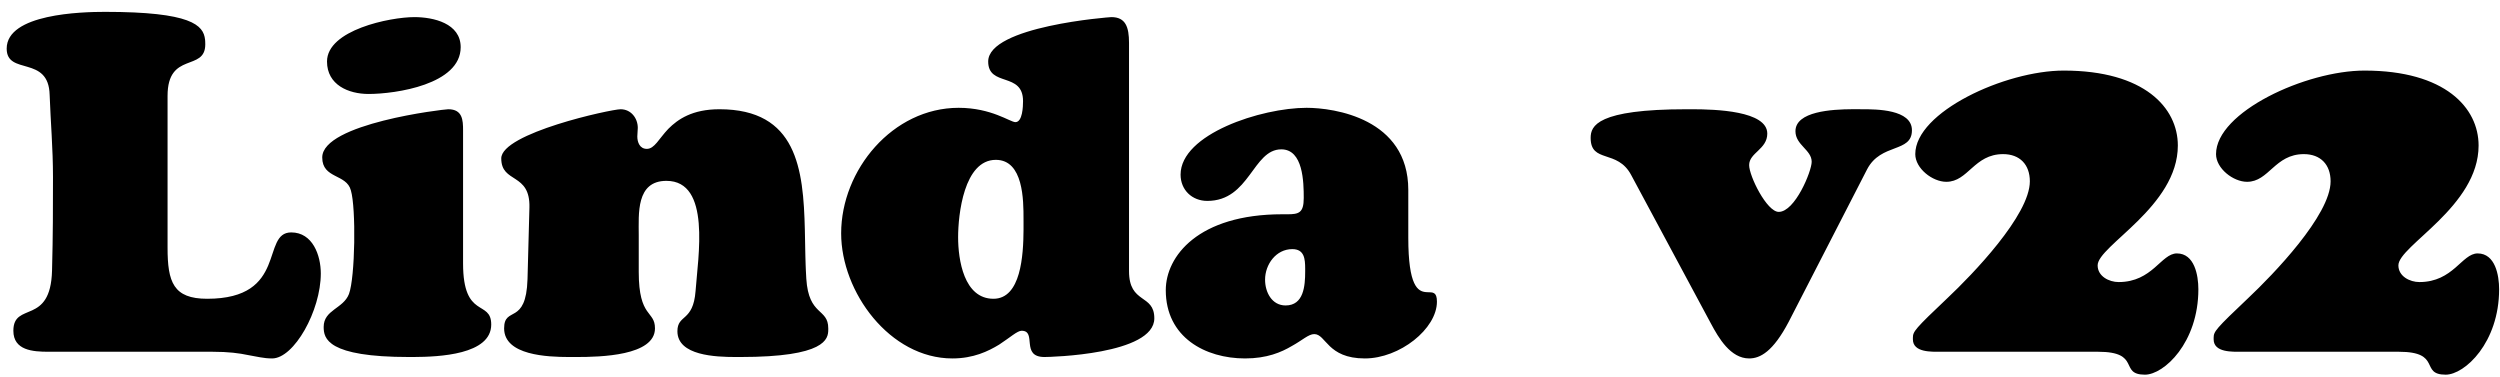
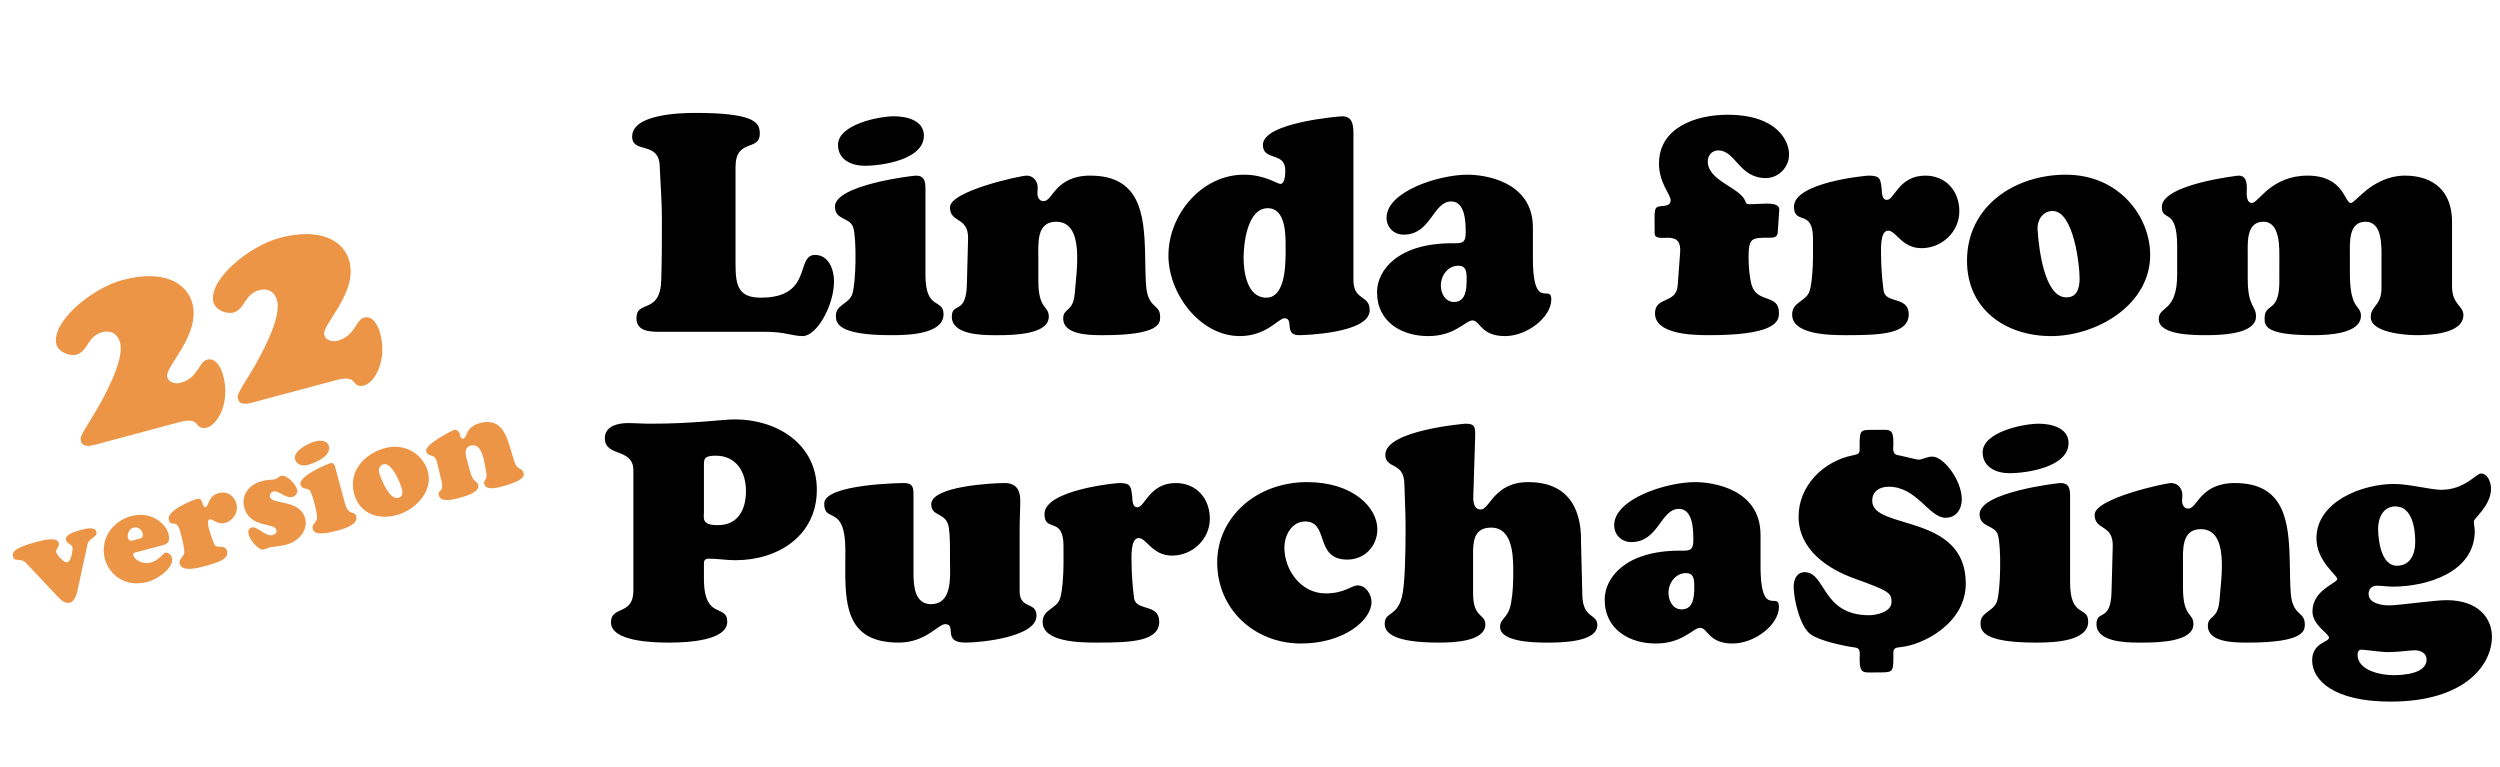
- <svg xmlns="http://www.w3.org/2000/svg" width="199px" height="30px" viewBox="0 0 199 30" version="1.1">
-   <g id="🐞-Hunting-Bugs" stroke="none" stroke-width="1" fill="none" fill-rule="evenodd">
-     <path d="M21.66,28.532 C23.408,28.532 25.536,24.732 25.536,21.768 C25.536,20.324 24.89,18.5 23.18,18.5 C20.748,18.5 22.952,23.782 16.492,23.782 C13.794,23.782 13.338,22.452 13.338,19.716 L13.338,7.632 C13.338,4.06 16.34,5.732 16.34,3.528 C16.34,3.445 16.338,3.361 16.333,3.278 L16.323,3.154 C16.199,1.998 15.225,0.944 8.36,0.944 C6.498,0.944 0.532,1.096 0.532,3.87 C0.532,6.036 3.876,4.364 3.952,7.556 C4.028,9.684 4.218,11.812 4.218,14.092 C4.218,16.334 4.218,18.766 4.142,21.54 C4.028,25.948 1.064,23.972 1.064,26.328 C1.064,27.901 2.634,27.997 3.834,28 L4.094,28 C4.136,28 4.177,28 4.218,28 L16.91,28 C18.202,28 19.038,28.114 19.76,28.266 C20.444,28.38 20.976,28.532 21.66,28.532 Z M29.336,7.48 C31.502,7.48 36.67,6.72 36.67,3.756 C36.67,1.856 34.504,1.362 32.984,1.362 C31.046,1.362 26.03,2.388 26.03,4.896 C26.03,6.758 27.74,7.48 29.336,7.48 Z M39.102,25.834 C39.102,23.82 36.86,25.454 36.86,20.97 L36.86,10.368 C36.86,9.57 36.822,8.696 35.682,8.696 C35.302,8.696 25.65,9.836 25.65,12.534 C25.65,14.244 27.588,13.826 27.93,15.156 C28.348,16.562 28.272,22.072 27.778,23.402 C27.322,24.58 25.764,24.656 25.764,26.024 C25.764,26.936 26.03,28.418 32.566,28.418 L32.957,28.417 C34.912,28.406 39.102,28.242 39.102,25.834 Z M52.136,26.138 C52.136,24.694 50.844,25.34 50.844,21.654 L50.844,18.728 C50.844,17.018 50.616,14.396 53.048,14.396 C56.62,14.396 55.556,20.476 55.366,23.174 C55.176,25.644 53.922,24.998 53.922,26.366 C53.922,28.317 56.987,28.415 58.552,28.418 L58.819,28.418 C58.86,28.418 58.9,28.418 58.938,28.418 C65.725,28.418 65.927,26.978 65.93,26.247 L65.93,26.173 C65.93,26.161 65.93,26.149 65.93,26.138 C65.93,24.504 64.372,25.188 64.182,22.186 C64.168,21.967 64.156,21.745 64.146,21.52 L64.128,21.068 C64.12,20.841 64.113,20.612 64.108,20.382 L64.098,19.919 C64.092,19.61 64.086,19.298 64.08,18.986 L64.066,18.284 C63.949,13.447 63.439,8.696 57.266,8.696 C55.1,8.696 53.96,9.494 53.2,10.254 C52.44,11.052 52.098,11.85 51.49,11.85 C50.92,11.85 50.73,11.318 50.73,10.862 C50.73,10.634 50.768,10.406 50.768,10.178 C50.768,9.418 50.236,8.696 49.4,8.696 C48.64,8.696 39.9,10.596 39.9,12.61 C39.9,14.624 42.218,13.712 42.142,16.524 L41.99,22.224 C41.876,25.948 40.128,24.314 40.128,26.138 C40.128,28.298 43.607,28.412 45.265,28.418 L45.524,28.418 L45.524,28.418 L45.638,28.418 L45.638,28.418 L45.898,28.418 C47.763,28.417 52.136,28.33 52.136,26.138 Z M75.81,28.532 C77.482,28.532 78.66,27.962 79.534,27.43 C80.408,26.86 80.978,26.328 81.32,26.328 C82.574,26.328 81.206,28.418 83.144,28.418 C83.562,28.418 91.884,28.228 91.884,25.34 C91.884,23.364 89.87,24.238 89.87,21.578 L89.87,3.414 C89.87,2.16 89.604,1.362 88.464,1.362 C88.35,1.362 78.66,2.084 78.66,4.896 C78.66,6.948 81.434,5.694 81.434,8.05 C81.434,8.468 81.396,9.722 80.826,9.722 C80.408,9.722 78.926,8.582 76.304,8.582 C71.06,8.582 66.956,13.522 66.956,18.576 C66.956,23.25 70.832,28.532 75.81,28.532 Z M79.078,23.782 C76.722,23.782 76.266,20.666 76.266,18.88 C76.266,17.094 76.722,12.724 79.268,12.724 C81.472,12.724 81.472,15.954 81.472,17.436 L81.473,17.688 C81.473,17.733 81.473,17.779 81.473,17.827 L81.473,18.29 C81.462,20.321 81.269,23.782 79.078,23.782 Z M108.642,28.532 C111.416,28.532 114.38,26.176 114.38,24.01 C114.38,23.216 114.038,23.275 113.62,23.259 L113.513,23.253 C112.869,23.2 112.1,22.801 112.1,18.918 L112.1,15.118 C112.1,9.418 106.172,8.582 104.006,8.582 C100.396,8.582 93.974,10.672 93.974,13.902 C93.974,15.118 94.886,15.992 96.102,15.992 C99.484,15.992 99.712,11.888 101.992,11.888 C103.74,11.888 103.778,14.51 103.778,15.764 C103.778,16.961 103.371,17.052 102.48,17.057 L102.212,17.056 C102.165,17.056 102.117,17.056 102.068,17.056 C95.38,17.056 92.796,20.4 92.796,23.098 C92.796,26.86 95.95,28.532 99.104,28.532 C100.852,28.532 101.992,28.038 102.828,27.544 C103.664,27.088 104.158,26.594 104.614,26.594 C105.564,26.594 105.64,28.532 108.642,28.532 Z M102.334,24.314 C101.232,24.314 100.7,23.25 100.7,22.262 C100.7,21.046 101.574,19.83 102.866,19.83 C103.833,19.83 103.89,20.615 103.892,21.386 L103.892,21.616 L103.892,21.616 C103.892,22.756 103.778,24.314 102.334,24.314 Z M139.232,28.532 C140.106,28.532 141.132,28 142.386,25.606 L148.618,13.484 C149.72,11.356 152.19,12.192 152.19,10.368 C152.19,8.696 149.34,8.696 148.238,8.696 C148.111,8.696 147.947,8.694 147.755,8.693 L147.448,8.693 C145.821,8.702 142.918,8.861 142.918,10.444 C142.918,11.546 144.21,11.926 144.21,12.876 C144.21,13.636 142.88,16.866 141.588,16.866 C140.638,16.866 139.232,14.016 139.232,13.142 C139.232,12.154 140.676,11.888 140.676,10.634 C140.676,8.816 136.529,8.701 134.742,8.696 L134.254,8.696 L134.254,8.696 C127.11,8.696 126.616,10.026 126.616,10.976 C126.616,13.028 128.744,11.85 129.846,13.94 L136.192,25.758 C136.8,26.898 137.75,28.532 139.232,28.532 Z M170.734,29.824 C172.254,29.824 174.99,27.278 174.99,23.022 C174.99,21.92 174.686,20.172 173.28,20.172 C172.026,20.172 171.342,22.452 168.644,22.452 C167.884,22.452 166.972,21.996 166.972,21.122 C166.972,19.564 173.356,16.448 173.356,11.584 C173.356,8.582 170.696,5.618 164.274,5.618 C159.6,5.618 152.456,8.924 152.456,12.268 C152.456,13.408 153.824,14.472 154.926,14.472 C156.674,14.472 157.13,12.268 159.448,12.268 C160.778,12.268 161.576,13.104 161.576,14.434 C161.576,17.132 156.978,21.882 155.04,23.706 C152.404,26.202 152.271,26.389 152.266,26.884 L152.266,26.967 C152.266,26.982 152.266,26.997 152.266,27.012 C152.266,28.076 153.786,28 154.47,28 L167.01,28 C170.468,28 168.644,29.824 170.734,29.824 Z M194.674,29.824 C196.194,29.824 198.93,27.278 198.93,23.022 C198.93,21.92 198.626,20.172 197.22,20.172 C195.966,20.172 195.282,22.452 192.584,22.452 C191.824,22.452 190.912,21.996 190.912,21.122 C190.912,19.564 197.296,16.448 197.296,11.584 C197.296,8.582 194.636,5.618 188.214,5.618 C183.54,5.618 176.396,8.924 176.396,12.268 C176.396,13.408 177.764,14.472 178.866,14.472 C180.614,14.472 181.07,12.268 183.388,12.268 C184.718,12.268 185.516,13.104 185.516,14.434 C185.516,17.132 180.918,21.882 178.98,23.706 C176.344,26.202 176.211,26.389 176.206,26.884 L176.206,26.967 C176.206,26.982 176.206,26.997 176.206,27.012 C176.206,28.076 177.726,28 178.41,28 L190.95,28 C194.408,28 192.584,29.824 194.674,29.824 Z" id="title" fill="#000000" fill-rule="nonzero" />
+ <svg xmlns="http://www.w3.org/2000/svg" width="310px" height="95px" viewBox="0 0 310 95" version="1.1">
+   <g id="title" stroke="none" stroke-width="1" fill="none" fill-rule="evenodd">
+     <path d="M99.537,41.675 C101.287,41.675 103.418,37.863 103.418,34.89 C103.418,33.441 102.771,31.611 101.059,31.611 C98.624,31.611 100.831,36.91 94.364,36.91 C91.663,36.91 91.206,35.576 91.206,32.831 L91.206,20.709 C91.206,17.126 94.212,18.803 94.212,16.592 L94.21,16.467 C94.209,16.425 94.207,16.383 94.205,16.342 L94.195,16.217 C94.07,15.057 93.095,14 86.223,14 C84.358,14 78.386,14.152 78.386,16.935 C78.386,19.108 81.734,17.431 81.81,20.633 C81.886,22.768 82.076,24.902 82.076,27.19 C82.076,29.439 82.076,31.878 82,34.661 C81.886,39.083 78.918,37.101 78.918,39.464 C78.918,41.042 80.49,41.138 81.692,41.142 L81.952,41.142 C81.994,41.142 82.035,41.142 82.076,41.142 L94.782,41.142 C96.076,41.142 96.913,41.256 97.635,41.408 C98.32,41.523 98.853,41.675 99.537,41.675 Z M107.222,20.557 C109.391,20.557 114.564,19.794 114.564,16.821 C114.564,14.915 112.396,14.419 110.874,14.419 C108.934,14.419 103.912,15.449 103.912,17.964 C103.912,19.832 105.624,20.557 107.222,20.557 Z M116.999,38.969 C116.999,36.948 114.755,38.587 114.755,34.089 L114.755,23.454 L114.753,23.234 C114.738,22.501 114.613,21.777 113.575,21.777 C113.195,21.777 103.532,22.92 103.532,25.627 C103.532,27.342 105.472,26.923 105.815,28.257 C106.233,29.667 106.157,35.195 105.662,36.529 C105.206,37.711 103.646,37.787 103.646,39.159 C103.646,40.074 103.912,41.561 110.456,41.561 L110.847,41.56 C112.804,41.549 116.999,41.384 116.999,38.969 Z M130.048,39.274 C130.048,37.825 128.754,38.473 128.754,34.775 L128.754,31.84 C128.754,30.125 128.526,27.495 130.961,27.495 C134.537,27.495 133.471,33.594 133.281,36.3 C133.091,38.778 131.836,38.13 131.836,39.502 C131.836,41.459 134.904,41.558 136.471,41.561 L136.738,41.561 C136.779,41.561 136.819,41.561 136.857,41.561 C143.652,41.561 143.854,40.116 143.857,39.383 L143.857,39.274 L143.857,39.274 C143.857,37.634 142.297,38.321 142.107,35.309 C142.093,35.089 142.081,34.866 142.071,34.641 L142.053,34.188 C142.045,33.96 142.038,33.73 142.033,33.499 L142.023,33.035 C142.017,32.725 142.011,32.412 142.005,32.099 L141.991,31.395 C141.873,26.543 141.364,21.777 135.183,21.777 C133.015,21.777 131.874,22.577 131.113,23.339 C130.352,24.14 130.01,24.94 129.401,24.94 C128.83,24.94 128.64,24.407 128.64,23.949 C128.64,23.721 128.678,23.492 128.678,23.263 C128.678,22.501 128.146,21.777 127.309,21.777 C126.548,21.777 117.798,23.683 117.798,25.703 C117.798,27.723 120.119,26.808 120.042,29.629 L119.89,35.347 C119.776,39.083 118.026,37.444 118.026,39.274 C118.026,41.44 121.509,41.554 123.169,41.561 L123.428,41.561 L123.428,41.561 L123.543,41.561 L123.543,41.561 L123.803,41.561 C125.669,41.56 130.048,41.472 130.048,39.274 Z M153.748,41.675 C155.422,41.675 156.601,41.103 157.476,40.57 C158.351,39.998 158.922,39.464 159.264,39.464 C160.52,39.464 159.15,41.561 161.09,41.561 C161.509,41.561 169.84,41.37 169.84,38.473 C169.84,36.491 167.824,37.368 167.824,34.699 L167.824,16.478 C167.824,15.22 167.558,14.419 166.416,14.419 C166.302,14.419 156.601,15.144 156.601,17.964 C156.601,20.023 159.378,18.765 159.378,21.128 C159.378,21.548 159.34,22.806 158.77,22.806 C158.351,22.806 156.868,21.662 154.243,21.662 C148.993,21.662 144.884,26.618 144.884,31.688 C144.884,36.377 148.765,41.675 153.748,41.675 Z M157.02,36.91 C154.661,36.91 154.205,33.784 154.205,31.993 C154.205,30.201 154.661,25.817 157.21,25.817 C159.417,25.817 159.417,29.057 159.417,30.544 L159.417,30.797 C159.417,30.842 159.418,30.889 159.418,30.937 L159.418,31.401 C159.406,33.439 159.213,36.91 157.02,36.91 Z M186.617,41.675 C189.394,41.675 192.361,39.312 192.361,37.139 C192.361,36.342 192.019,36.402 191.6,36.386 L191.494,36.38 C190.848,36.326 190.079,35.926 190.079,32.031 L190.079,28.219 C190.079,22.501 184.144,21.662 181.976,21.662 C178.362,21.662 171.933,23.759 171.933,26.999 C171.933,28.219 172.846,29.096 174.063,29.096 C177.449,29.096 177.677,24.979 179.96,24.979 C181.709,24.979 181.748,27.609 181.748,28.867 C181.748,30.068 181.34,30.159 180.448,30.164 L180.18,30.163 C180.133,30.163 180.085,30.163 180.036,30.163 C173.34,30.163 170.753,33.517 170.753,36.224 C170.753,39.998 173.911,41.675 177.068,41.675 C178.818,41.675 179.96,41.18 180.796,40.684 C181.633,40.227 182.128,39.731 182.584,39.731 C183.536,39.731 183.612,41.675 186.617,41.675 Z M180.302,37.444 C179.199,37.444 178.666,36.377 178.666,35.385 C178.666,34.166 179.541,32.946 180.834,32.946 C181.803,32.946 181.859,33.733 181.862,34.507 L181.862,34.737 L181.862,34.737 C181.862,35.881 181.748,37.444 180.302,37.444 Z M211.953,41.561 C219.605,41.561 220.477,40.068 220.576,39.098 L220.584,39.001 C220.589,38.922 220.589,38.847 220.589,38.778 C220.589,36.415 217.888,37.634 217.203,35.347 C216.937,34.356 216.823,33.022 216.823,31.955 C216.823,29.439 217.203,29.477 219.448,29.477 C219.98,29.477 220.399,29.401 220.437,28.829 L220.627,26.046 C220.685,25.169 219.424,25.211 218.113,25.278 L217.77,25.296 C217.485,25.31 217.203,25.322 216.937,25.322 C216.556,25.322 216.518,25.207 216.404,24.902 C215.72,23.225 211.763,22.425 211.763,20.023 C211.763,19.261 212.296,18.651 213.057,18.651 C215.225,18.651 215.643,22.081 218.953,22.081 C220.551,22.081 221.844,20.747 221.844,19.146 C221.844,17.507 220.399,14.229 214.198,14.229 C210.394,14.229 205.714,15.754 205.714,20.29 C205.714,22.691 207.16,24.102 207.16,24.826 C207.16,25.474 206.551,25.512 206.095,25.55 C204.954,25.627 205.182,25.97 205.182,28.981 C205.182,29.667 206.361,29.477 206.818,29.477 C208.035,29.477 208.415,30.087 208.339,31.268 L208.035,35.385 C207.883,37.711 205.22,36.72 205.22,38.854 C205.22,41.401 209.691,41.552 211.686,41.56 L211.953,41.561 L211.953,41.561 Z M229.149,41.561 C233.333,41.561 236.681,41.37 236.681,38.969 C236.681,37.825 235.958,37.511 235.207,37.272 L234.906,37.179 C234.259,36.979 233.66,36.76 233.562,36.033 C233.371,34.585 233.257,32.984 233.257,31.84 C233.257,31.154 233.067,28.6 234.132,28.6 C235.121,28.6 235.806,30.773 238.279,30.773 C240.79,30.773 242.958,28.752 242.958,26.198 C242.958,23.683 241.284,21.777 238.735,21.777 C235.464,21.777 234.893,24.788 233.98,24.788 C233.333,24.788 233.371,23.911 233.333,23.454 C233.181,22.158 233.143,21.777 231.697,21.777 C231.355,21.777 222.453,22.615 222.453,25.627 C222.453,27.952 224.812,25.855 224.812,29.591 L224.812,31.878 C224.812,32.946 224.698,35.119 224.393,36.072 C223.975,37.406 222.225,37.406 222.225,39.007 C222.225,41.462 226.732,41.559 228.755,41.561 L229.027,41.561 C229.069,41.561 229.11,41.561 229.149,41.561 Z M254.333,41.675 C259.925,41.675 266.621,37.863 266.621,31.611 C266.621,26.885 262.816,21.662 256.159,21.662 C249.882,21.662 243.909,25.512 243.909,32.336 C243.909,38.359 248.702,41.675 254.333,41.675 Z M256.121,36.872 C253.496,36.72 252.811,30.849 252.659,28.448 C252.583,27.342 253.268,26.16 254.523,26.16 C257.11,26.16 257.871,32.793 257.871,34.509 C257.871,35.728 257.566,36.948 256.121,36.872 Z M273.658,41.561 C278.87,41.561 279.745,40.227 279.745,39.236 C279.745,37.863 278.718,38.092 278.718,34.585 L278.718,31.497 C278.718,30.087 278.528,27.495 280.658,27.495 C282.766,27.495 282.645,30.737 282.637,32.179 L282.636,34.47 C282.751,39.007 280.848,37.406 280.81,39.426 C280.772,40.493 281.077,41.561 286.821,41.561 L287.05,41.56 C288.636,41.551 292.756,41.405 292.756,39.159 C292.756,37.749 291.386,38.549 291.386,33.861 L291.386,31.497 C291.386,30.087 291.196,27.495 293.326,27.495 C295.435,27.495 295.313,30.521 295.305,32.161 L295.305,35.728 C295.305,37.939 293.973,37.901 293.973,39.312 C293.973,41.24 298.151,41.545 299.533,41.56 L299.642,41.561 C301.125,41.561 305.462,41.446 305.462,39.045 C305.462,37.939 304.054,37.749 304.054,35.538 L304.054,27.495 C304.054,23.759 301.81,21.777 298.196,21.777 C296.256,21.777 294.734,22.615 293.593,23.454 C292.49,24.331 291.805,25.169 291.5,25.169 C290.702,25.169 290.663,21.777 286.136,21.777 C283.892,21.777 282.37,22.615 281.305,23.454 C280.24,24.331 279.631,25.169 279.251,25.169 C278.452,25.169 278.604,23.873 278.604,23.416 C278.604,22.615 278.528,21.777 277.577,21.777 C277.501,21.777 268.066,22.844 268.066,25.665 C268.066,26.656 268.599,26.618 269.093,27.037 C269.474,27.38 269.968,28.066 269.968,30.506 L269.968,34.013 C269.968,38.778 267.686,37.863 267.686,39.579 C267.686,41.599 272.175,41.561 273.658,41.561 Z M90.179,77.089 C90.179,74.878 87.402,76.86 87.288,72.095 L87.288,69.884 C87.288,69.465 87.44,69.274 87.896,69.274 C88.924,69.274 90.065,69.465 91.206,69.465 C96.494,69.465 101.287,66.415 101.287,60.735 C101.287,55.017 96.304,52.006 91.13,52.006 C89.532,52.006 86.185,52.539 80.668,52.539 C79.717,52.539 78.804,52.463 77.853,52.463 C76.674,52.463 75,52.806 75,54.331 C75,56.733 78.538,55.475 78.538,58.334 L78.538,73.239 C78.538,76.364 75.761,75.068 75.761,77.165 C75.761,79.533 80.902,79.673 82.753,79.681 L83.239,79.68 C85.177,79.666 90.179,79.456 90.179,77.089 Z M89,65.119 C86.945,65.119 87.288,64.242 87.288,63.442 L87.288,57.724 C87.288,56.961 87.25,56.504 88.733,56.504 C91.282,56.504 92.5,58.486 92.5,60.888 C92.5,63.213 91.51,65.119 89,65.119 Z M128.526,76.364 C128.526,75.58 128.142,75.328 127.702,75.116 L127.48,75.011 C126.957,74.763 126.434,74.458 126.434,73.315 L126.434,65.653 C126.434,64.433 126.51,63.251 126.51,62.031 C126.51,60.697 125.939,59.897 124.57,59.897 C123.124,59.897 115.477,60.278 115.477,62.527 C115.477,64.128 117.341,63.48 117.646,65.386 C117.836,66.606 117.798,68.245 117.798,69.503 C117.798,69.851 117.812,70.264 117.815,70.702 L117.815,71.036 C117.802,72.836 117.526,74.916 115.439,74.916 C113.449,74.916 113.28,72.698 113.271,71.173 L113.271,61.345 C113.271,60.392 113.157,59.897 112.092,59.897 C111.787,59.897 102.2,60.011 102.2,62.451 C102.2,64.967 104.825,62.413 104.825,68.245 L104.823,68.969 L104.823,68.969 L104.819,69.451 C104.817,69.771 104.814,70.091 104.813,70.408 L104.813,70.881 C104.814,71.117 104.815,71.351 104.819,71.584 L104.829,72.045 C104.949,76.25 105.846,79.681 111.445,79.681 C113.119,79.681 114.336,79.109 115.249,78.537 C116.162,77.966 116.771,77.394 117.189,77.394 C118.711,77.394 116.771,79.681 119.7,79.681 C121.792,79.681 128.526,78.957 128.526,76.364 Z M136.211,79.681 C140.395,79.681 143.743,79.49 143.743,77.089 C143.743,75.945 143.02,75.631 142.269,75.392 L141.968,75.299 C141.321,75.099 140.722,74.88 140.623,74.154 C140.433,72.705 140.319,71.104 140.319,69.96 C140.319,69.274 140.129,66.72 141.194,66.72 C142.183,66.72 142.868,68.893 145.341,68.893 C147.852,68.893 150.02,66.873 150.02,64.319 C150.02,61.803 148.346,59.897 145.797,59.897 C142.526,59.897 141.955,62.908 141.042,62.908 C140.395,62.908 140.433,62.031 140.395,61.574 C140.243,60.278 140.205,59.897 138.759,59.897 C138.417,59.897 129.515,60.735 129.515,63.747 C129.515,66.072 131.874,63.975 131.874,67.711 L131.874,69.998 C131.874,71.066 131.76,73.239 131.455,74.192 C131.037,75.526 129.287,75.526 129.287,77.127 C129.287,79.582 133.794,79.679 135.817,79.681 L136.089,79.681 C136.131,79.681 136.172,79.681 136.211,79.681 Z M161.319,79.795 C166.645,79.795 170.068,76.898 170.068,74.649 C170.068,73.734 169.384,72.591 168.357,72.591 C167.558,72.591 166.759,73.582 164.362,73.582 C161.357,73.582 159.264,70.723 159.264,67.902 C159.264,66.377 160.177,64.662 161.851,64.662 C163.217,64.662 163.569,65.638 163.933,66.704 L164.043,67.025 C164.457,68.207 165.009,69.389 167.063,69.389 C169.193,69.389 170.791,67.749 170.791,65.615 C170.791,62.946 167.786,59.782 162.079,59.782 C155.688,59.782 150.933,64.242 150.933,69.732 C150.933,75.564 155.574,79.795 161.319,79.795 Z M198.068,77.508 C198.068,76.021 196.204,76.822 196.204,73.582 L196.052,67.444 C196.05,67.412 196.05,67.373 196.049,67.331 L196.049,67.105 C196.045,65.401 195.97,59.782 189.508,59.782 C185.247,59.782 184.753,63.175 183.612,63.175 C182.623,63.175 182.661,61.955 182.699,61.231 L182.927,53.988 C182.927,52.883 182.851,52.539 181.709,52.539 C181.671,52.539 171.78,53.34 171.78,56.39 C171.78,58.181 174.063,57.228 174.139,59.935 C174.177,61.65 174.291,63.404 174.291,65.119 L174.29,65.953 C174.285,68.334 174.238,72.454 173.835,74.039 C173.188,76.517 171.704,75.831 171.704,77.356 C171.704,78.537 172.96,79.681 178.4,79.681 L178.644,79.68 C180.279,79.671 184.182,79.529 184.182,77.432 C184.182,76.06 182.661,76.708 182.661,73.544 L182.661,68.649 L182.661,68.649 L182.664,68.331 C182.693,66.851 182.936,65.424 184.905,65.424 C187.474,65.424 187.634,68.666 187.644,70.623 L187.644,70.913 L187.644,70.913 C187.644,72.171 187.606,73.505 187.378,74.725 C187.073,76.669 186.008,76.631 186.008,77.737 C186.008,79.527 189.913,79.669 191.451,79.68 L191.791,79.681 L191.791,79.681 C193.198,79.681 198.068,79.719 198.068,77.508 Z M214.845,79.795 C217.622,79.795 220.589,77.432 220.589,75.259 C220.589,74.462 220.247,74.522 219.828,74.506 L219.721,74.5 C219.076,74.446 218.306,74.047 218.306,70.151 L218.306,66.339 C218.306,60.621 212.372,59.782 210.203,59.782 C206.589,59.782 200.16,61.879 200.16,65.119 C200.16,66.339 201.073,67.216 202.291,67.216 C205.676,67.216 205.905,63.099 208.187,63.099 C209.937,63.099 209.975,65.729 209.975,66.987 C209.975,68.188 209.567,68.279 208.675,68.284 L208.407,68.283 C208.36,68.283 208.312,68.283 208.263,68.283 C201.568,68.283 198.981,71.638 198.981,74.344 C198.981,78.118 202.138,79.795 205.296,79.795 C207.046,79.795 208.187,79.3 209.024,78.804 C209.861,78.347 210.356,77.851 210.812,77.851 C211.763,77.851 211.839,79.795 214.845,79.795 Z M208.53,75.564 C207.426,75.564 206.894,74.497 206.894,73.505 C206.894,72.286 207.769,71.066 209.062,71.066 C210.03,71.066 210.087,71.853 210.089,72.627 L210.089,72.857 L210.089,72.857 C210.089,74.001 209.975,75.564 208.53,75.564 Z M232.801,83.379 C234.605,83.379 234.77,83.414 234.778,81.724 L234.779,81.549 C234.779,80.634 234.665,80.329 235.578,80.253 C238.355,80.024 243.757,77.356 243.757,72.362 C243.757,63.594 232.154,65.767 232.154,62.108 C232.154,60.888 233.105,60.354 234.208,60.354 C237.708,60.354 239.192,64.204 241.246,64.204 C242.54,64.204 243.262,63.175 243.262,61.917 C243.262,59.554 241.018,56.618 239.61,56.618 C238.926,56.618 238.355,56.999 237.898,56.999 C237.791,56.999 237.313,56.89 236.785,56.766 L236.385,56.671 C235.919,56.562 235.477,56.459 235.273,56.428 C234.589,56.275 234.779,55.513 234.779,54.979 C234.779,53.098 234.387,53.287 232.741,53.301 L232.079,53.302 C230.687,53.306 230.594,53.41 230.594,55.132 C230.594,56.161 230.708,56.275 229.719,56.466 C226.105,57.19 223.024,60.24 223.024,64.052 C223.024,68.169 226.638,70.57 230.1,71.79 C234.208,73.277 234.551,73.505 234.551,74.649 C234.551,75.907 232.61,76.288 231.774,76.288 C225.877,76.288 226.41,70.951 223.785,70.951 C222.795,70.951 222.415,71.866 222.415,72.743 C222.415,74.268 223.176,77.661 224.507,78.652 C225.611,79.452 228.578,80.1 230.024,80.291 C230.605,80.349 230.631,80.786 230.611,81.262 L230.596,81.593 C230.595,81.629 230.594,81.665 230.594,81.701 C230.594,83.645 231.051,83.379 232.801,83.379 Z M249.159,58.677 C251.327,58.677 256.501,57.914 256.501,54.941 C256.501,53.035 254.333,52.539 252.811,52.539 C250.871,52.539 245.849,53.569 245.849,56.085 C245.849,57.952 247.561,58.677 249.159,58.677 Z M258.936,77.089 C258.936,75.068 256.691,76.708 256.691,72.209 L256.691,61.574 C256.691,60.773 256.653,59.897 255.512,59.897 C255.132,59.897 245.469,61.04 245.469,63.747 C245.469,65.462 247.409,65.043 247.751,66.377 C248.17,67.787 248.094,73.315 247.599,74.649 C247.143,75.831 245.583,75.907 245.583,77.279 C245.583,78.194 245.849,79.681 252.393,79.681 L252.784,79.68 C254.741,79.669 258.936,79.504 258.936,77.089 Z M271.985,77.394 C271.985,75.945 270.691,76.593 270.691,72.896 L270.691,69.96 C270.691,68.245 270.463,65.615 272.898,65.615 C276.474,65.615 275.408,71.714 275.218,74.42 C275.028,76.898 273.773,76.25 273.773,77.622 C273.773,79.579 276.841,79.678 278.408,79.681 L278.675,79.681 C278.716,79.681 278.756,79.681 278.794,79.681 C285.589,79.681 285.791,78.236 285.794,77.503 L285.794,77.429 C285.794,77.417 285.794,77.405 285.794,77.394 C285.794,75.755 284.234,76.441 284.044,73.429 C284.03,73.209 284.018,72.986 284.008,72.761 L283.99,72.308 C283.982,72.08 283.975,71.85 283.97,71.619 L283.96,71.155 C283.954,70.845 283.948,70.532 283.942,70.219 L283.927,69.515 C283.81,64.663 283.301,59.897 277.12,59.897 C274.952,59.897 273.811,60.697 273.05,61.46 C272.289,62.26 271.947,63.061 271.338,63.061 C270.767,63.061 270.577,62.527 270.577,62.069 C270.577,61.841 270.615,61.612 270.615,61.383 C270.615,60.621 270.082,59.897 269.245,59.897 C268.485,59.897 259.735,61.803 259.735,63.823 C259.735,65.843 262.055,64.928 261.979,67.749 L261.827,73.467 C261.713,77.203 259.963,75.564 259.963,77.394 C259.963,79.561 263.446,79.675 265.106,79.681 L265.365,79.681 L265.365,79.681 L265.48,79.681 L265.48,79.681 L265.74,79.681 C267.606,79.68 271.985,79.592 271.985,77.394 Z M296.408,87 C305.728,87 309,82.387 309,78.957 C309,76.669 307.326,74.42 303.37,74.42 C301.848,74.42 297.435,75.068 296.256,75.068 C295.381,75.068 293.707,74.84 293.707,73.658 C293.707,73.048 294.087,72.629 294.734,72.629 C295.419,72.629 296.066,72.743 296.712,72.743 C300.897,72.743 306.87,70.99 306.87,65.843 C306.87,65.462 306.755,65.043 306.755,64.662 C306.755,64.242 308.886,62.717 308.886,60.583 C308.886,59.858 308.505,58.715 307.63,58.715 C307.06,58.715 305.614,60.735 302.723,60.735 C301.391,60.735 298.767,60.011 296.826,60.011 C292.984,60.011 287.24,62.146 287.24,66.758 C287.24,69.579 289.827,71.333 289.827,71.79 C289.827,72.324 286.745,73.124 286.745,75.831 C286.745,77.508 288.799,78.575 288.799,79.071 C288.799,79.643 286.707,79.681 286.707,81.892 C286.707,84.332 289.37,87 296.408,87 Z M297.207,70.151 C295.267,70.151 294.886,66.987 294.886,65.538 C294.886,64.204 295.533,62.794 297.017,62.794 C299.147,62.794 299.489,65.615 299.489,67.178 C299.489,68.664 298.919,70.151 297.207,70.151 Z M296.788,83.722 C295.305,83.722 292.337,83.188 292.337,81.168 C292.337,80.901 292.451,80.558 292.794,80.558 C293.212,80.558 295.267,80.863 296.142,80.863 C297.359,80.863 298.843,80.634 299.413,80.634 C300.136,80.634 300.897,80.977 300.897,81.778 C300.897,83.531 298.044,83.722 296.788,83.722 Z" id="LindafromPurcha$ing" fill="#000000" fill-rule="nonzero" />
+     <path d="M6.264,68.045 C6.632,68.045 7.064,67.821 7.592,66.813 L10.216,61.709 C10.68,60.813 11.72,61.165 11.72,60.397 C11.72,59.693 10.52,59.693 10.056,59.693 L9.896,59.692 C9.271,59.688 7.816,59.702 7.816,60.429 C7.816,60.893 8.36,61.053 8.36,61.453 C8.36,61.773 7.8,63.133 7.256,63.133 C6.856,63.133 6.264,61.933 6.264,61.565 C6.264,61.149 6.872,61.037 6.872,60.509 C6.872,59.732 5.07,59.694 4.339,59.693 L4.168,59.693 L4.168,59.693 C1.16,59.693 0.952,60.253 0.952,60.653 C0.952,61.517 1.848,61.021 2.312,61.901 L4.984,66.877 C5.24,67.357 5.64,68.045 6.264,68.045 Z M16.248,68.045 C17.688,68.045 19.944,67.149 19.944,65.917 C19.944,65.613 19.656,65.117 19.32,65.117 C18.984,65.117 18.392,65.837 17.192,65.837 C16.44,65.837 15.4,65.165 15.4,64.365 C15.4,64.093 15.656,64.141 15.832,64.141 L19.304,64.141 C19.816,64.141 20.296,63.997 20.296,62.941 C20.296,61.741 19.096,59.645 16.376,59.645 C13.976,59.645 11.88,61.437 11.88,63.901 C11.88,65.965 13.368,68.045 16.248,68.045 Z M15.32,62.157 C15.32,61.645 15.752,61.101 16.28,61.101 C16.872,61.101 17.224,61.549 17.224,62.125 C17.224,62.624 16.839,62.619 16.456,62.608 L16.28,62.605 L16.28,62.605 C15.864,62.605 15.32,62.733 15.32,62.157 Z M23.592,67.997 C25.352,67.997 26.76,67.917 26.76,66.909 C26.76,65.949 25.544,66.381 25.448,65.677 C25.368,65.069 25.32,64.397 25.32,63.917 C25.32,63.629 25.24,62.557 25.688,62.557 C26.104,62.557 26.392,63.469 27.432,63.469 C28.488,63.469 29.4,62.621 29.4,61.549 C29.4,60.493 28.696,59.693 27.624,59.693 C26.248,59.693 26.008,60.957 25.624,60.957 C25.352,60.957 25.368,60.589 25.352,60.397 C25.288,59.853 25.272,59.693 24.664,59.693 C24.52,59.693 20.776,60.045 20.776,61.309 C20.776,62.285 21.768,61.405 21.768,62.973 L21.768,63.933 C21.768,64.381 21.72,65.293 21.592,65.693 C21.416,66.253 20.68,66.253 20.68,66.925 C20.68,68.029 22.856,67.997 23.592,67.997 Z M34.04,68.045 C35.704,68.045 37.16,67.005 37.16,65.501 C37.16,63.021 33.64,62.829 33.64,61.805 C33.64,61.501 33.928,61.261 34.216,61.261 C34.92,61.261 35.432,62.525 36.344,62.525 C36.76,62.525 37.128,62.205 37.128,61.773 C37.128,61.117 36.392,59.645 35.656,59.645 C35.512,59.645 35.368,59.693 35.224,59.741 C35.08,59.805 34.952,59.853 34.792,59.853 C34.68,59.853 34.424,59.789 34.136,59.741 C33.832,59.677 33.496,59.645 33.176,59.645 C31.528,59.645 30.216,60.653 30.216,62.253 C30.216,64.893 33.352,65.005 33.352,65.949 C33.352,66.301 33.048,66.461 32.728,66.461 C31.832,66.461 31.192,64.877 30.488,64.877 C30.024,64.877 29.88,65.213 29.88,65.629 C29.88,66.237 30.28,67.149 30.68,67.597 C30.904,67.853 31.064,67.901 31.384,67.901 C31.496,67.901 31.592,67.885 31.688,67.869 C31.8,67.853 31.896,67.837 32.008,67.837 C32.104,67.837 32.456,67.885 32.856,67.933 C33.256,67.997 33.72,68.045 34.04,68.045 Z M39.24,59.181 C40.152,59.181 42.328,58.861 42.328,57.613 C42.328,56.813 41.416,56.605 40.776,56.605 C39.96,56.605 37.848,57.037 37.848,58.093 C37.848,58.877 38.568,59.181 39.24,59.181 Z M43.352,66.909 C43.352,66.061 42.408,66.749 42.408,64.861 L42.408,60.397 C42.408,60.061 42.392,59.693 41.912,59.693 C41.752,59.693 37.688,60.173 37.688,61.309 C37.688,61.645 37.866,61.786 38.07,61.897 L38.248,61.99 C38.425,62.083 38.59,62.189 38.648,62.413 C38.824,63.005 38.792,65.325 38.584,65.885 C38.392,66.381 37.736,66.413 37.736,66.989 C37.736,67.373 37.848,67.997 40.6,67.997 L40.796,67.996 C41.632,67.99 43.352,67.91 43.352,66.909 Z M48.2,68.045 C50.552,68.045 53.368,66.445 53.368,63.821 C53.368,61.837 51.768,59.645 48.968,59.645 C46.328,59.645 43.816,61.261 43.816,64.125 C43.816,66.653 45.832,68.045 48.2,68.045 Z M48.952,66.029 C47.848,65.965 47.56,63.501 47.496,62.493 C47.464,62.029 47.752,61.533 48.28,61.533 C49.368,61.533 49.688,64.317 49.688,65.037 C49.688,65.549 49.56,66.061 48.952,66.029 Z M58.968,67.037 C58.968,66.429 58.424,66.701 58.424,65.149 L58.424,63.917 C58.424,63.197 58.328,62.093 59.352,62.093 C60.856,62.093 60.408,64.653 60.328,65.789 C60.248,66.829 59.72,66.557 59.72,67.133 C59.72,68.029 61.256,67.997 61.832,67.997 C64.84,67.997 64.776,67.325 64.776,67.037 C64.776,66.349 64.12,66.637 64.04,65.373 C64.016,65.003 64.008,64.614 64.001,64.22 L63.994,63.882 C63.951,61.794 63.792,59.693 61.128,59.693 C60.216,59.693 59.736,60.029 59.416,60.349 C59.096,60.685 58.952,61.021 58.696,61.021 C58.456,61.021 58.376,60.797 58.376,60.605 C58.376,60.509 58.392,60.413 58.392,60.317 C58.392,59.997 58.168,59.693 57.816,59.693 C57.496,59.693 53.816,60.493 53.816,61.341 C53.816,62.189 54.792,61.805 54.76,62.989 L54.696,65.389 C54.648,66.957 53.912,66.269 53.912,67.037 C53.912,67.914 55.273,67.99 55.996,67.996 L56.184,67.997 L56.184,67.997 C56.84,67.997 58.968,68.029 58.968,67.037 Z" id="version" fill="#ED9547" fill-rule="nonzero" transform="translate(32.86405, 62.32499) rotate(-15) translate(-32.86405, -62.32499) " />
+     <path d="M22.915,52.297 C24.195,52.297 26.499,50.153 26.499,46.569 C26.499,45.641 26.243,44.169 25.059,44.169 C24.003,44.169 23.427,46.089 21.155,46.089 C20.515,46.089 19.747,45.705 19.747,44.969 C19.747,43.657 25.123,41.033 25.123,36.937 C25.123,34.409 22.883,31.913 17.475,31.913 C13.539,31.913 7.523,34.697 7.523,37.513 C7.523,38.473 8.675,39.369 9.603,39.369 C11.075,39.369 11.459,37.513 13.411,37.513 C14.531,37.513 15.203,38.217 15.203,39.337 C15.203,41.609 11.331,45.609 9.699,47.145 C7.437,49.287 7.364,49.409 7.363,49.845 L7.363,49.929 L7.363,49.929 C7.363,50.697 8.304,50.759 8.935,50.762 L9.133,50.761 C9.163,50.761 9.192,50.761 9.219,50.761 L19.779,50.761 C22.691,50.761 21.155,52.297 22.915,52.297 Z M43.075,52.297 C44.355,52.297 46.659,50.153 46.659,46.569 C46.659,45.641 46.403,44.169 45.219,44.169 C44.163,44.169 43.587,46.089 41.315,46.089 C40.675,46.089 39.907,45.705 39.907,44.969 C39.907,43.657 45.283,41.033 45.283,36.937 C45.283,34.409 43.043,31.913 37.635,31.913 C33.699,31.913 27.683,34.697 27.683,37.513 C27.683,38.473 28.835,39.369 29.763,39.369 C31.235,39.369 31.619,37.513 33.571,37.513 C34.691,37.513 35.363,38.217 35.363,39.337 C35.363,41.609 31.491,45.609 29.859,47.145 C27.459,49.417 27.523,49.417 27.523,49.929 C27.523,50.697 28.464,50.759 29.095,50.762 L29.293,50.761 C29.323,50.761 29.352,50.761 29.379,50.761 L39.939,50.761 C42.851,50.761 41.315,52.297 43.075,52.297 Z" id="22" fill="#ED9547" fill-rule="nonzero" transform="translate(27.0113, 42.1046) rotate(-15) translate(-27.0113, -42.1046) " />
  </g>
</svg>
